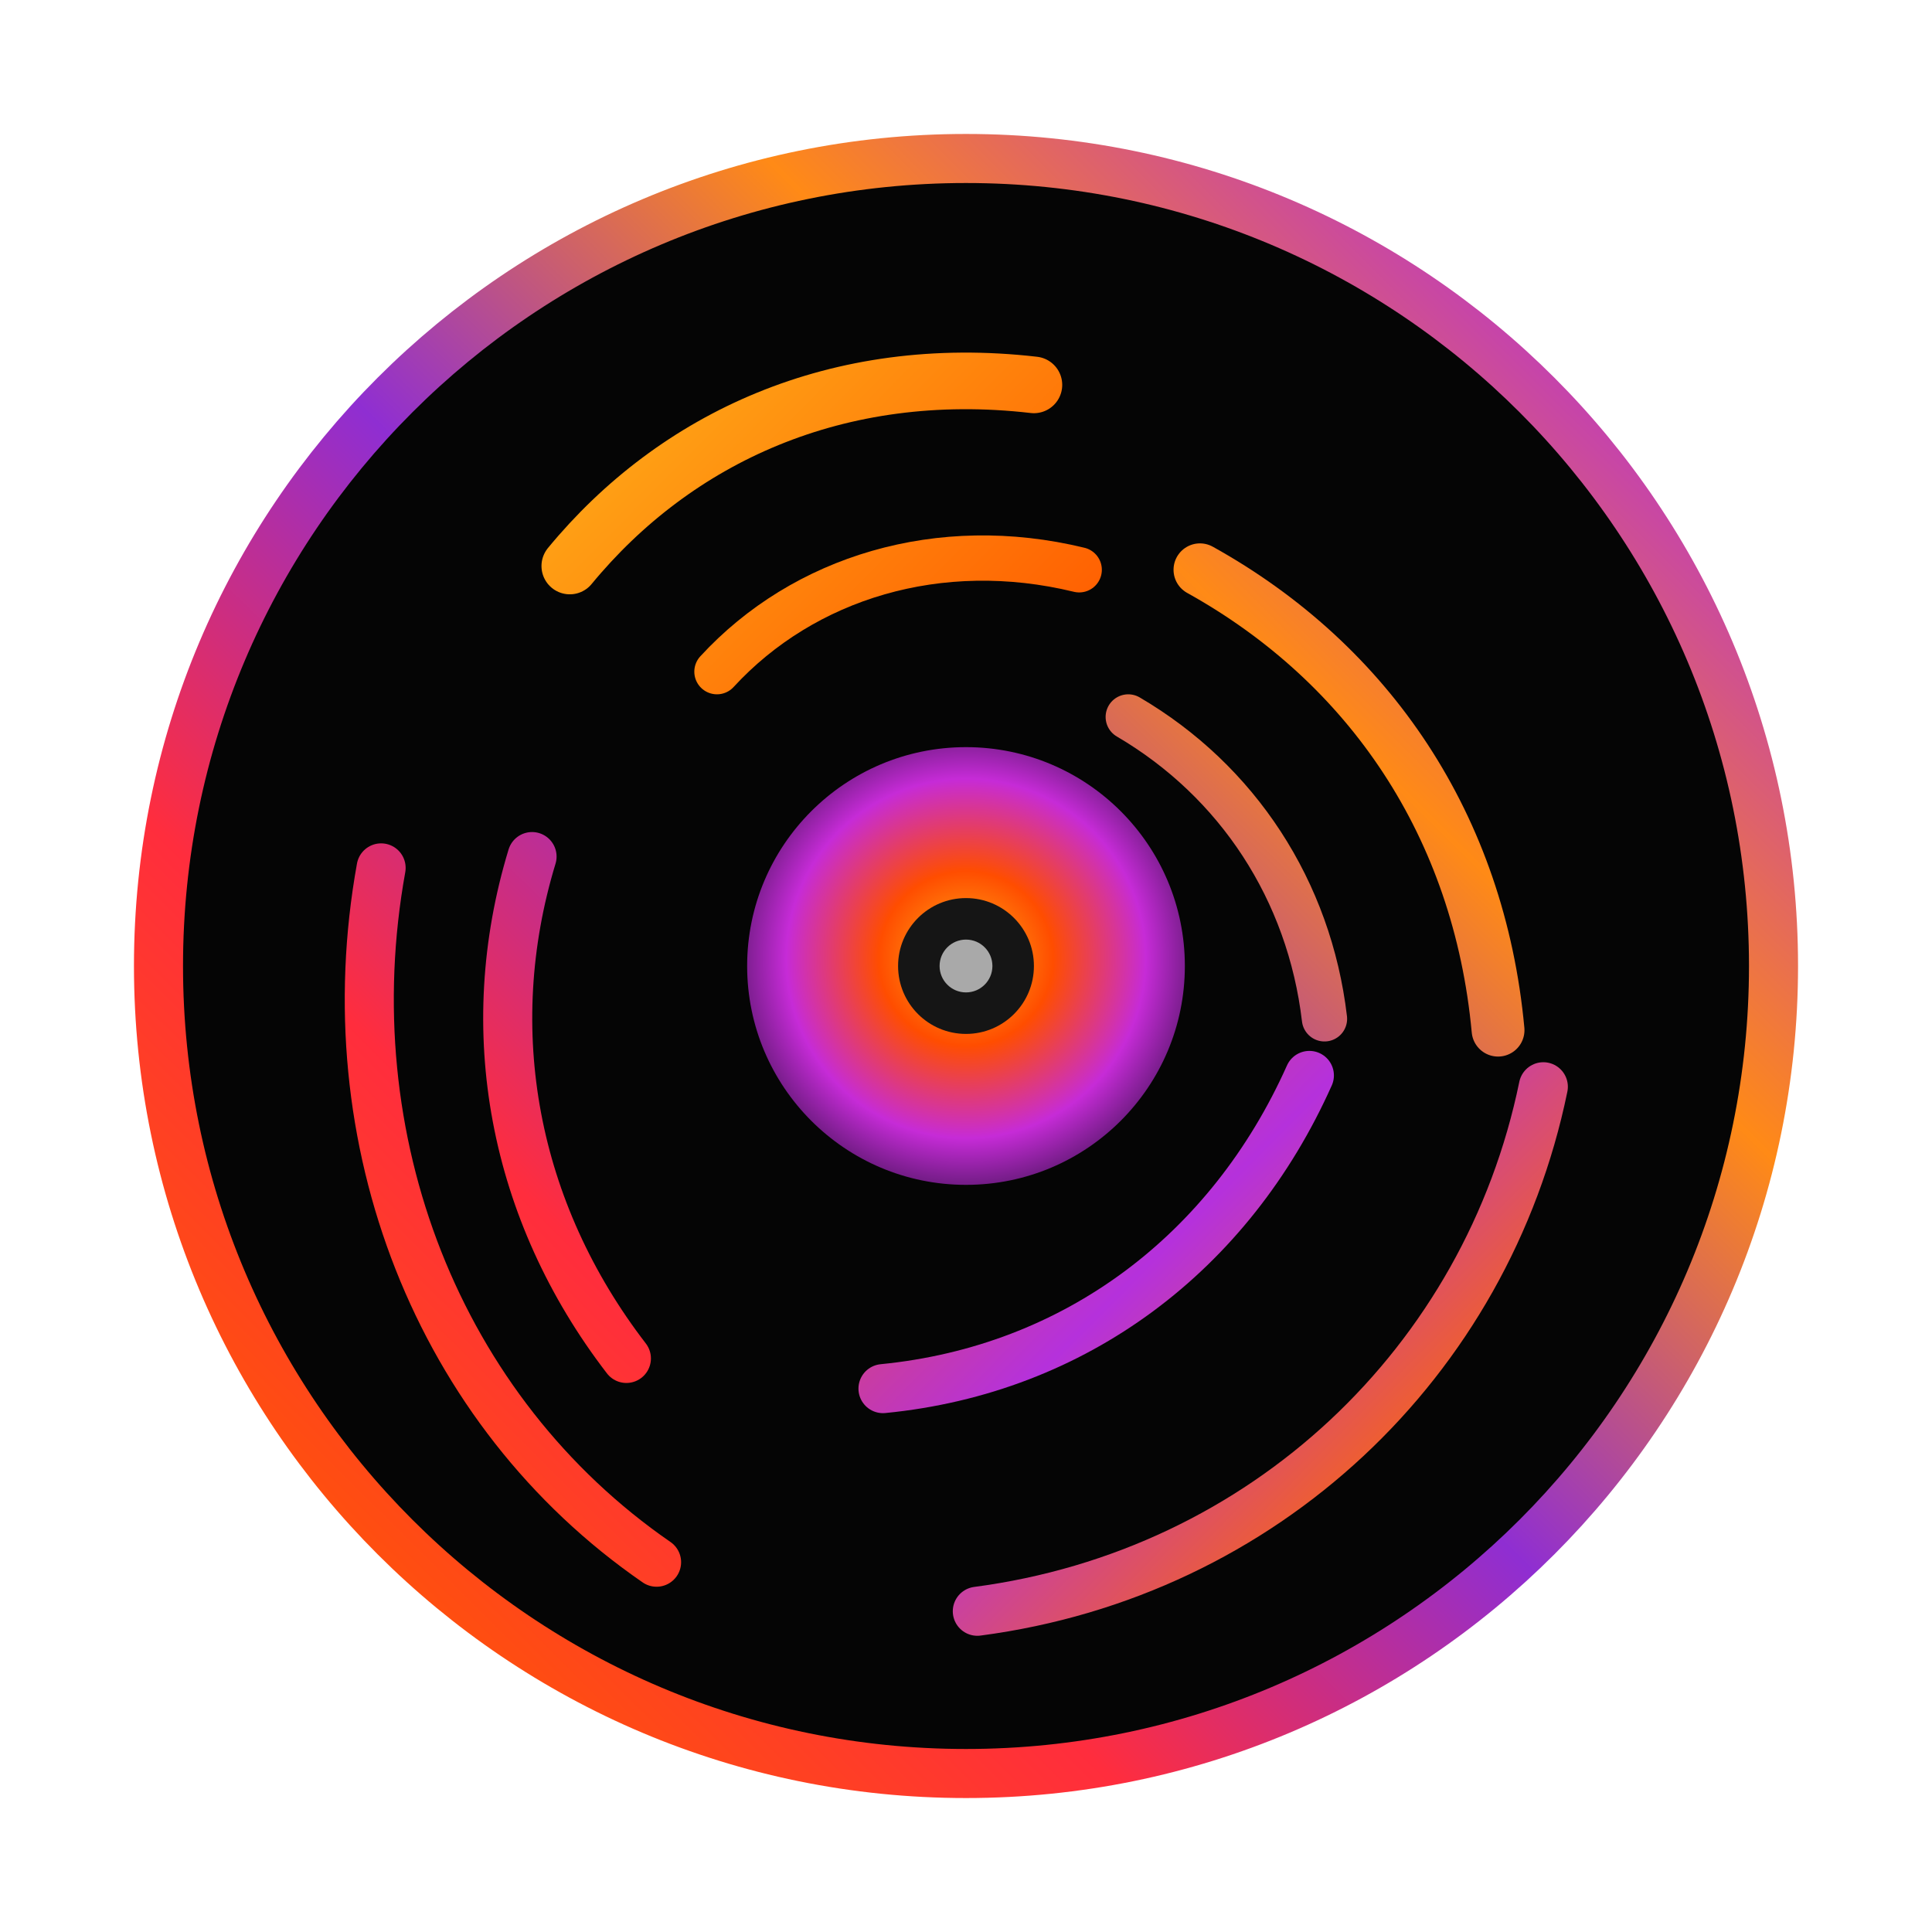
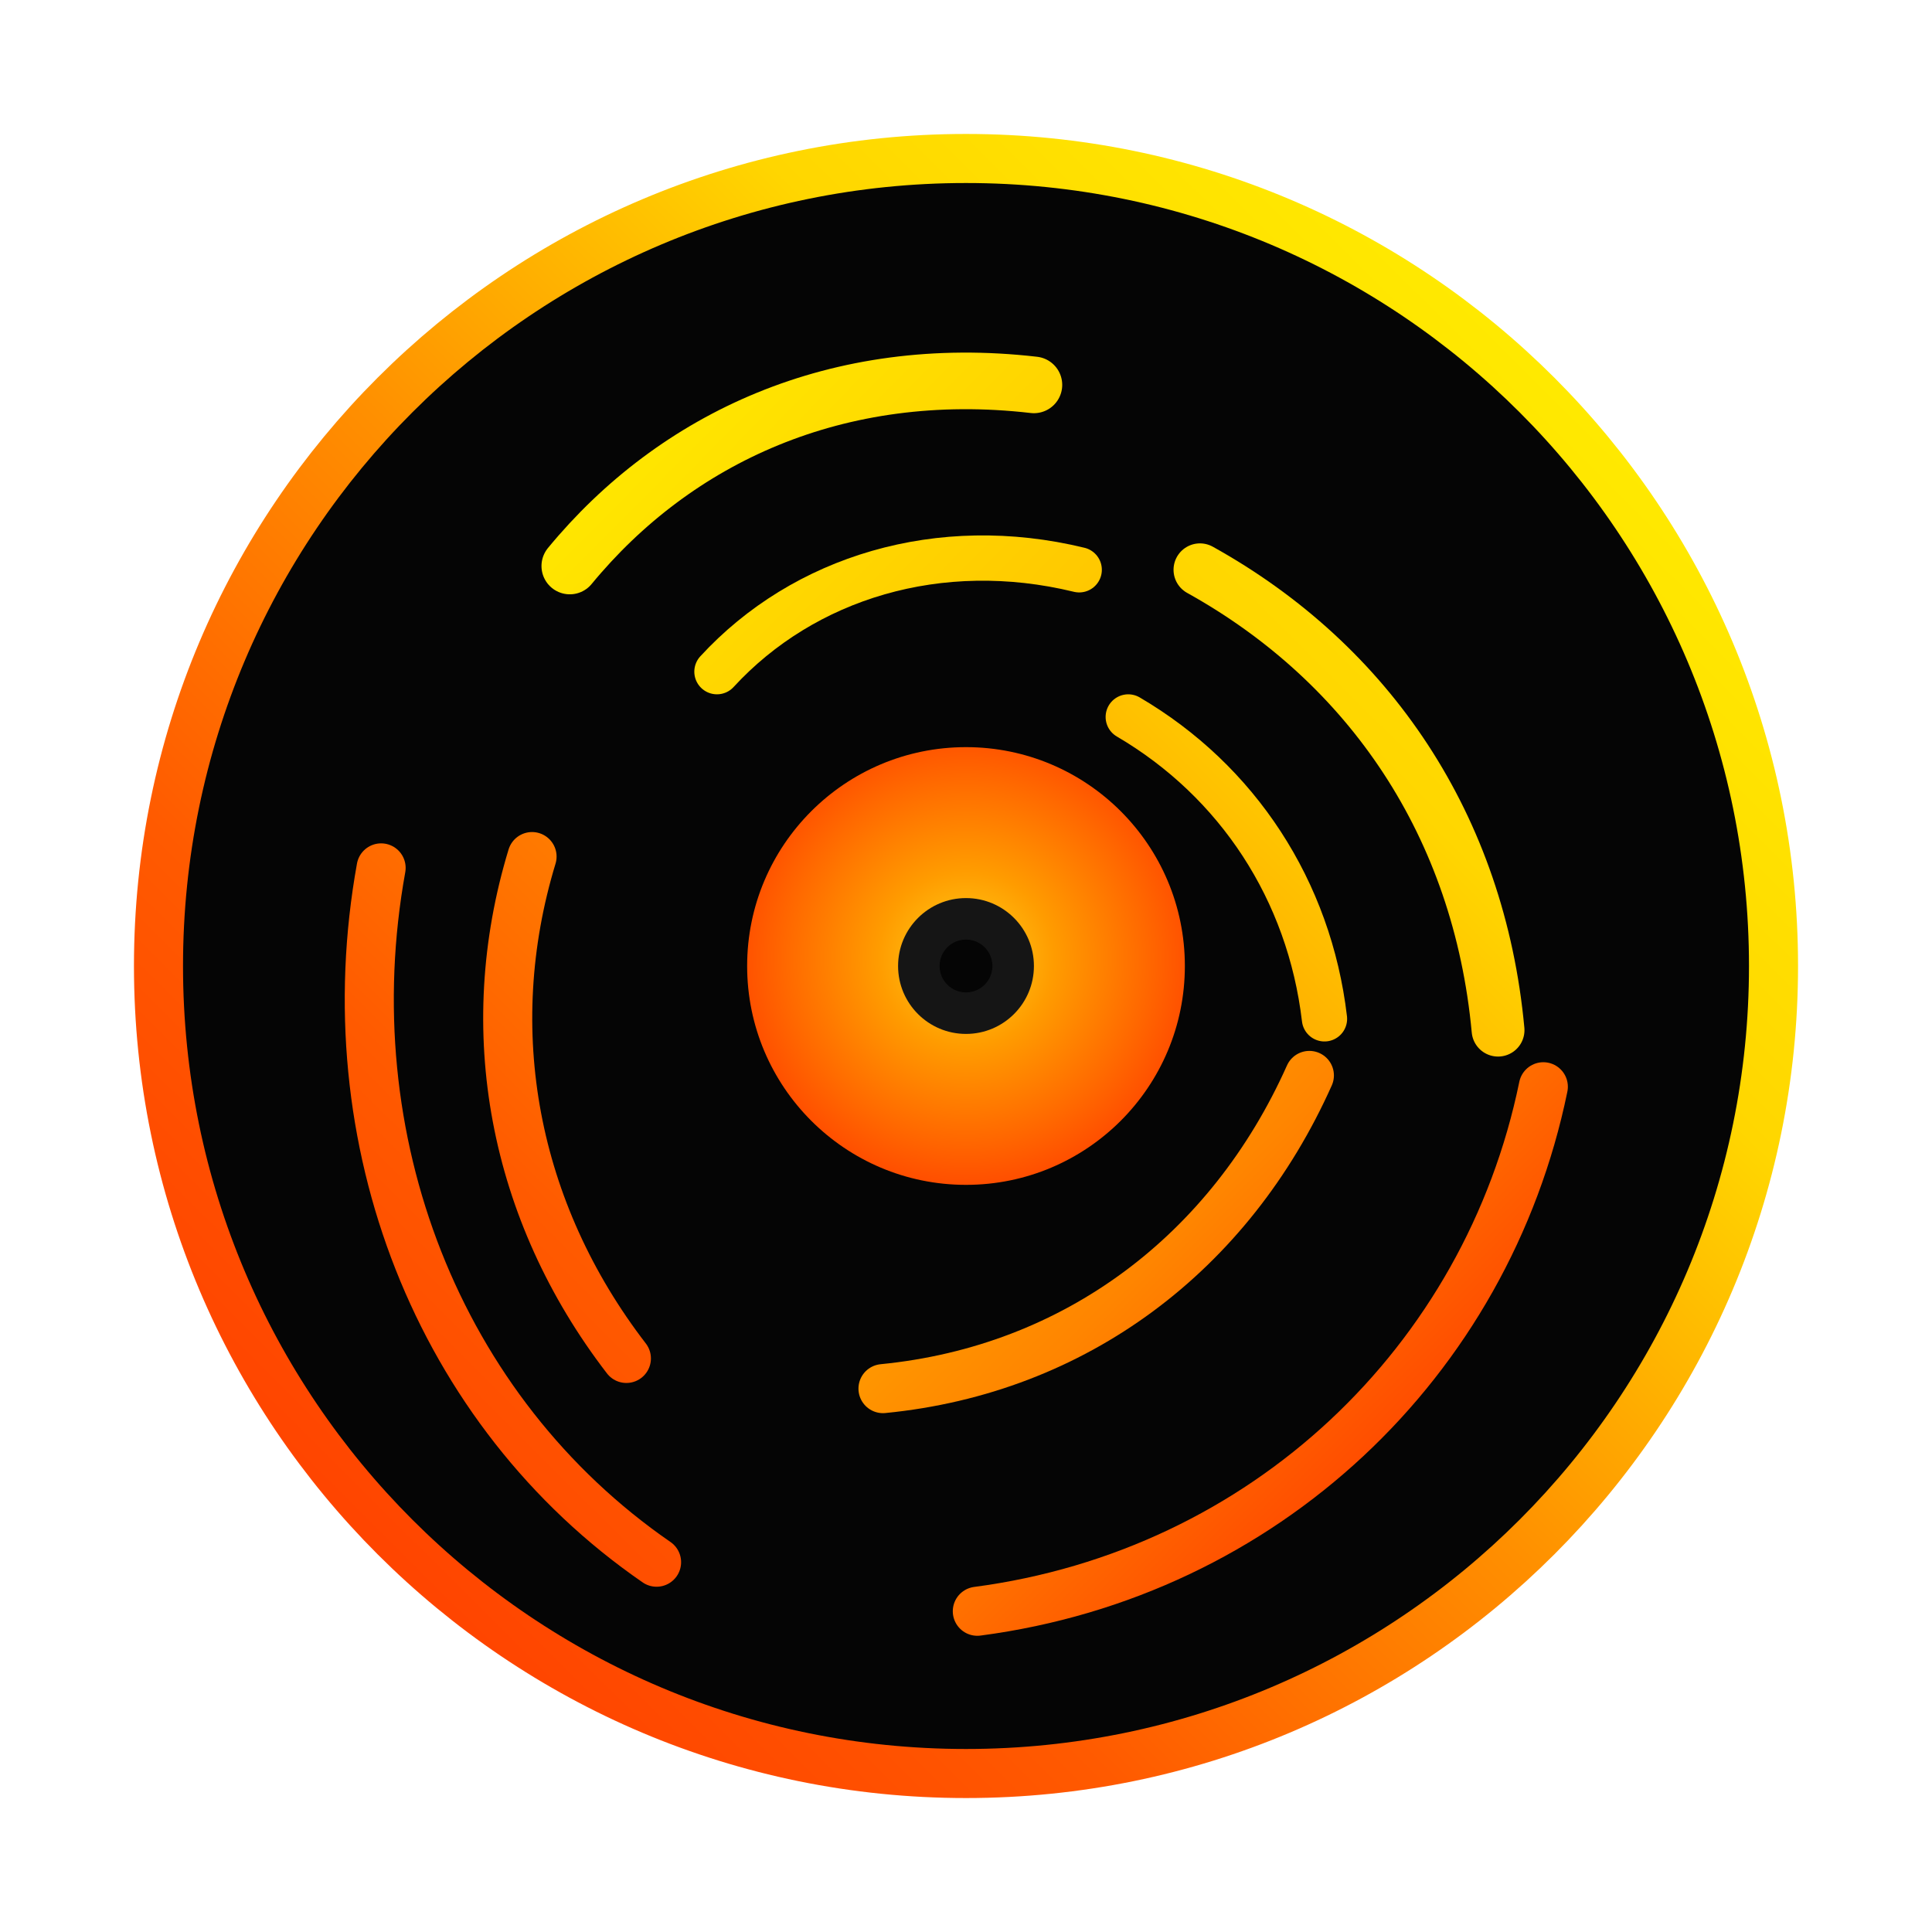
<svg xmlns="http://www.w3.org/2000/svg" width="512" height="512" viewBox="0 0 512 512" fill="none">
  <defs>
    <linearGradient id="a" x1="72" y1="430" x2="432" y2="68" gradientUnits="userSpaceOnUse">
-       <stop offset="0" stop-color="#ff5a00" />
-       <stop offset="0.25" stop-color="#ff2d3d" />
-       <stop offset="0.48" stop-color="#8f2ed2" />
-       <stop offset="0.72" stop-color="#ff8a16" />
-       <stop offset="1" stop-color="#b12bdf" />
+       <stop offset="0" stop-color="#ff3d00" />
+       <stop offset="0.25" stop-color="#ff5a00" />
+       <stop offset="0.48" stop-color="#ff8f00" />
+       <stop offset="0.72" stop-color="#ffd600" />
+       <stop offset="1" stop-color="#fff000" />
    </linearGradient>
    <linearGradient id="b" x1="118" y1="120" x2="390" y2="390" gradientUnits="userSpaceOnUse">
-       <stop offset="0" stop-color="#ffb31a" />
-       <stop offset="0.42" stop-color="#ff5a00" />
-       <stop offset="0.74" stop-color="#b531dc" />
-       <stop offset="1" stop-color="#ff6b00" />
+       <stop offset="0" stop-color="#fff000" />
+       <stop offset="0.42" stop-color="#ffc400" />
+       <stop offset="0.74" stop-color="#ff8500" />
+       <stop offset="1" stop-color="#ff3d00" />
    </linearGradient>
    <radialGradient id="c" cx="0" cy="0" r="1" gradientUnits="userSpaceOnUse" gradientTransform="translate(256 254) rotate(90) scale(66)">
-       <stop offset="0" stop-color="#ffb31a" />
-       <stop offset="0.35" stop-color="#ff4d00" />
-       <stop offset="0.72" stop-color="#c62bd7" />
-       <stop offset="1" stop-color="#4a155e" />
+       <stop offset="0" stop-color="#ffd21a" />
+       <stop offset="0.35" stop-color="#ff9c00" />
+       <stop offset="0.72" stop-color="#ff6900" />
+       <stop offset="1" stop-color="#ff4100" />
    </radialGradient>
  </defs>
  <circle cx="256" cy="256" r="214" fill="#050505" stroke="url(#a)" stroke-width="13" />
  <g stroke-linecap="round" stroke-linejoin="round">
    <path d="M151 150C179 116 222 96 274 102" stroke="url(#b)" stroke-width="15" />
    <path d="M190 178C213 153 249 142 286 151" stroke="url(#b)" stroke-width="12" />
    <path d="M141 227C127 273 136 321 166 360" stroke="url(#a)" stroke-width="13" />
    <path d="M101 230C88 302 116 374 174 414" stroke="url(#a)" stroke-width="13" />
    <path d="M318 151C363 176 392 219 397 273" stroke="url(#a)" stroke-width="14" />
    <path d="M299 190C328 207 347 236 351 270" stroke="url(#a)" stroke-width="12" />
    <path d="M347 285C326 332 285 363 234 368" stroke="url(#b)" stroke-width="13" />
    <path d="M409 288C394 361 335 417 259 427" stroke="url(#b)" stroke-width="13" />
  </g>
  <circle cx="256" cy="256" r="58" fill="url(#c)" />
  <circle cx="256" cy="256" r="18" fill="#151515" />
-   <circle cx="256" cy="256" r="7" fill="#a9a9a9" />
+   <circle cx="256" cy="256" r="7" fill="#050505" />
</svg>
